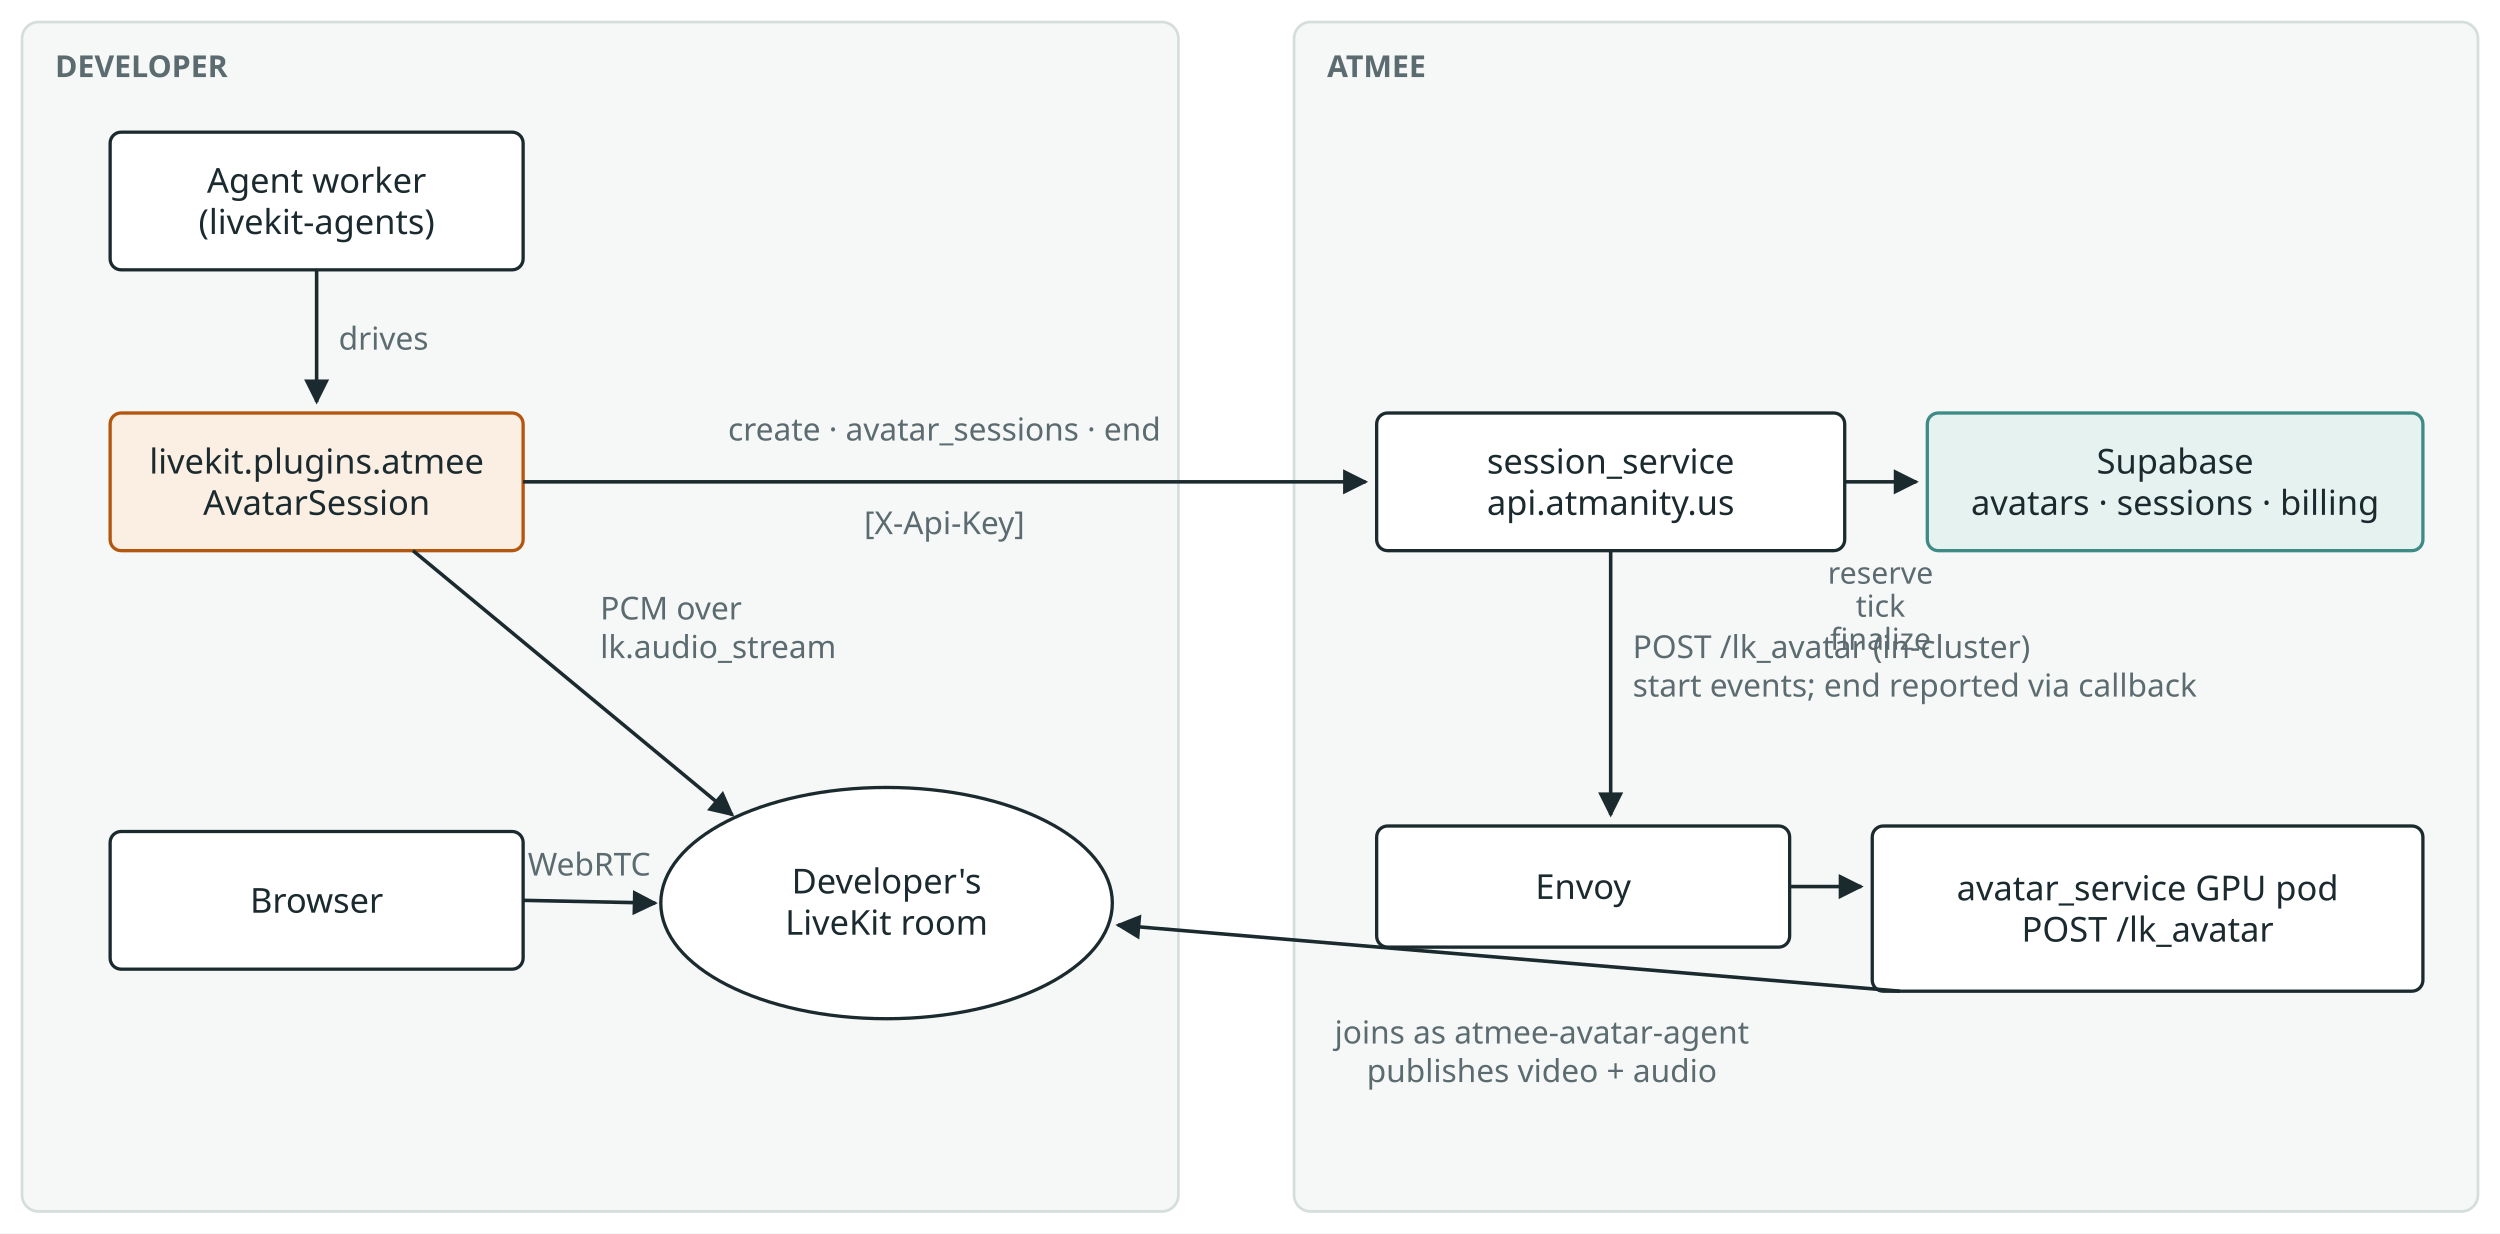
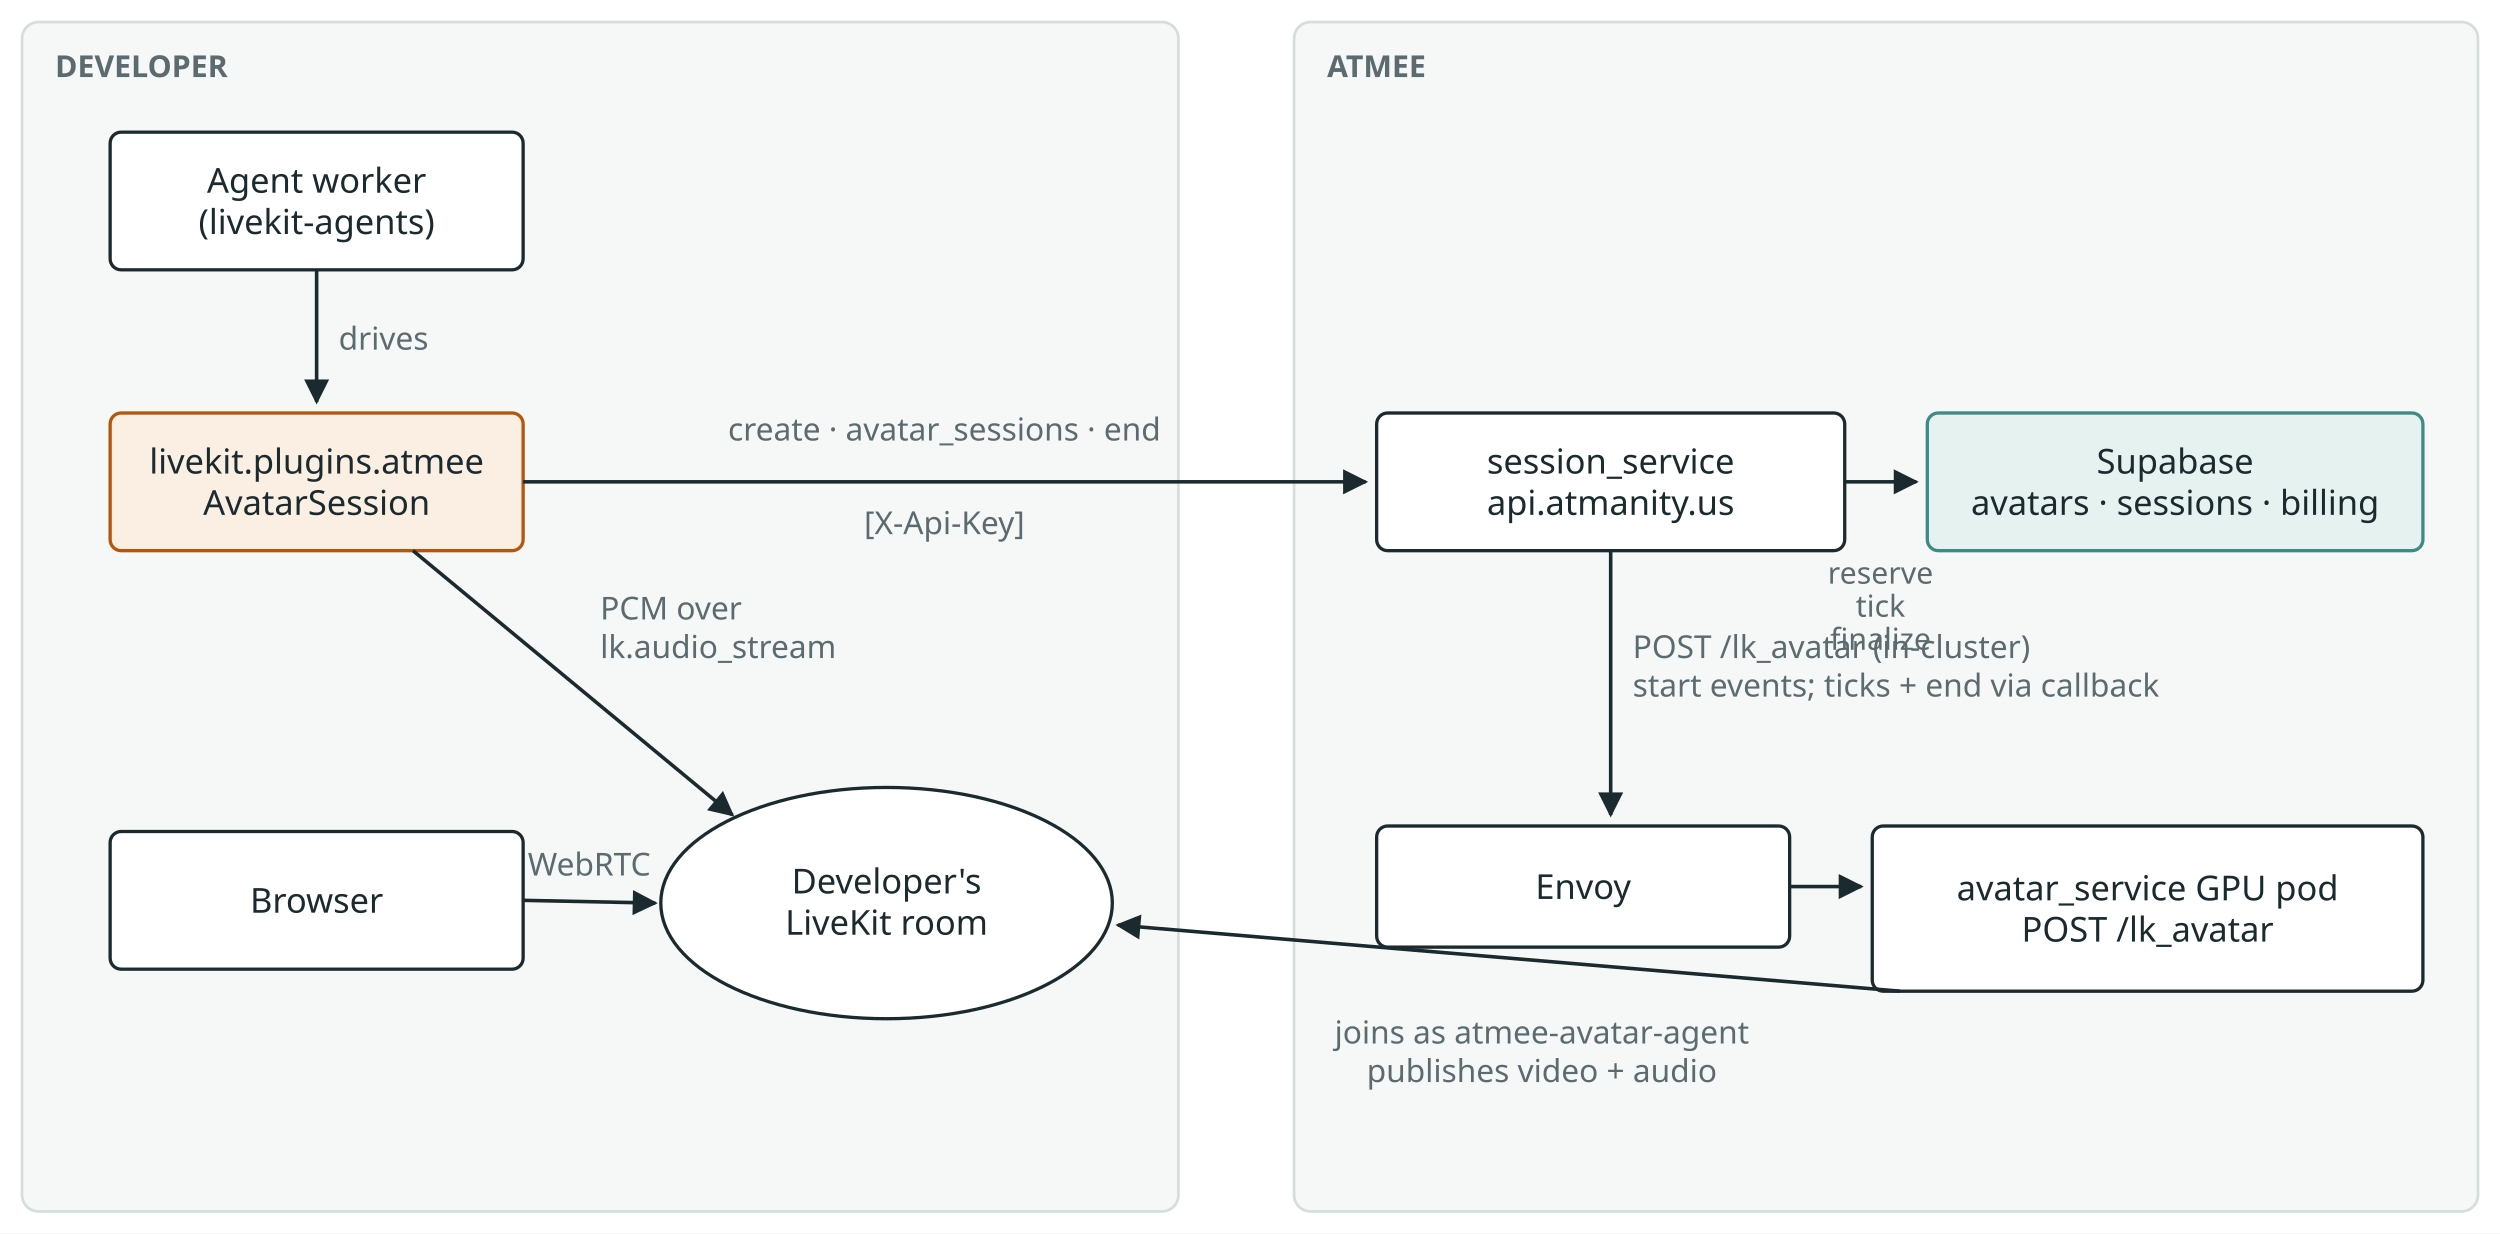
<svg xmlns="http://www.w3.org/2000/svg" viewBox="0 0 908 448" role="img" aria-label="Context: the plugin talks to Atmee's API and to the developer's LiveKit room; the GPU worker joins that room." font-family="IBM Plex Sans, system-ui, sans-serif" style="max-width:100%;height:auto;display:block">
  <rect width="100%" height="100%" fill="#ffffff" />
  <style>
  svg { color: #1b2a2e; }
  .t { fill: #1b2a2e; } .tm { fill: #5b6b70; }
  .node { fill: #ffffff; stroke: #1b2a2e; stroke-width: 1.2; }
  .node.new { fill: #fbeee2; stroke: #b4560e; }
  .node.db { fill: #e6f2f0; stroke: #3d8b84; }
  .node.dim { fill: #f5f8f7; stroke: #d5dedc; }
  .actor { fill: #e6f2f0; stroke: #3d8b84; stroke-width: 1.2; }
  .group { fill: #f5f8f7; stroke: #d5dedc; stroke-width: 1; }
  .edge { stroke: #1b2a2e; stroke-width: 1.3; fill: none; }
  .life { stroke: #d5dedc; stroke-width: 1; stroke-dasharray: 3 4; }
  .loop { fill: none; stroke: #2f5bea; stroke-width: 1; stroke-dasharray: 6 4; }
  .looptag { fill: #2f5bea; } .looptag + text { fill: #ffffff; }
  .plate { fill: #ffffff; } .note { fill: #fbeee2; stroke: #b4560e; stroke-width: 1; }
</style>
  <defs>
    <marker id="ah" viewBox="0 0 10 10" refX="9" refY="5" markerWidth="7" markerHeight="7" orient="auto-start-reverse">
      <path d="M0,0 L10,5 L0,10 z" fill="currentColor" />
    </marker>
  </defs>
  <rect x="8" y="8" width="420" height="432" rx="6" class="group" />
  <text x="20.0" y="28.0" text-anchor="start" class="tm" font-size="11" font-weight="600">DEVELOPER</text>
  <rect x="470" y="8" width="430" height="432" rx="6" class="group" />
  <text x="482.0" y="28.0" text-anchor="start" class="tm" font-size="11" font-weight="600">ATMEE</text>
  <rect x="40" y="48" width="150" height="50" rx="4" class="node" />
  <text x="115.0" y="70.0" text-anchor="middle" class="t" font-size="12.5">Agent worker</text>
  <text x="115.0" y="85.0" text-anchor="middle" class="t" font-size="12.5">(livekit-agents)</text>
  <rect x="40" y="150" width="150" height="50" rx="4" class="node new" />
  <text x="115.0" y="172.0" text-anchor="middle" class="t" font-size="12.5">livekit.plugins.atmee</text>
  <text x="115.0" y="187.0" text-anchor="middle" class="t" font-size="12.5">AvatarSession</text>
  <rect x="40" y="302" width="150" height="50" rx="4" class="node" />
  <text x="115.0" y="331.5" text-anchor="middle" class="t" font-size="12.5">Browser</text>
  <ellipse cx="322" cy="328" rx="82" ry="42" class="node" />
  <text x="322.0" y="324.5" text-anchor="middle" class="t" font-size="12.5">Developer's</text>
  <text x="322.0" y="339.5" text-anchor="middle" class="t" font-size="12.5">LiveKit room</text>
  <rect x="500" y="150" width="170" height="50" rx="4" class="node" />
  <text x="585.0" y="172.0" text-anchor="middle" class="t" font-size="12.5">session_service</text>
  <text x="585.0" y="187.0" text-anchor="middle" class="t" font-size="12.5">api.atmanity.us</text>
  <rect x="700" y="150" width="180" height="50" rx="4" class="node db" />
  <text x="790.0" y="172.0" text-anchor="middle" class="t" font-size="12.5">Supabase</text>
  <text x="790.0" y="187.0" text-anchor="middle" class="t" font-size="12.5">avatars · sessions · billing</text>
  <rect x="500" y="300" width="150" height="44" rx="4" class="node" />
  <text x="575.0" y="326.5" text-anchor="middle" class="t" font-size="12.5">Envoy</text>
  <rect x="680" y="300" width="200" height="60" rx="4" class="node" />
  <text x="780.0" y="327.0" text-anchor="middle" class="t" font-size="12.5">avatar_service GPU pod</text>
  <text x="780.0" y="342.0" text-anchor="middle" class="t" font-size="12.5">POST /lk_avatar</text>
  <line x1="115.0" y1="98.0" x2="115.0" y2="146.0" class="edge" marker-end="url(#ah)" />
  <text x="123.0" y="127.0" text-anchor="start" class="tm" font-size="11.5">drives</text>
  <line x1="190.0" y1="175.0" x2="496.0" y2="175.0" class="edge" marker-end="url(#ah)" />
  <text x="343.0" y="160.0" text-anchor="middle" class="tm" font-size="11.5">create · avatar_sessions · end</text>
  <text x="343.0" y="194.0" text-anchor="middle" class="tm" font-size="11.5">[X-Api-Key]</text>
  <line x1="670.0" y1="175.0" x2="696.0" y2="175.0" class="edge" marker-end="url(#ah)" />
  <text x="683.0" y="212.0" text-anchor="middle" class="tm" font-size="11">reserve</text>
  <text x="683.0" y="224.0" text-anchor="middle" class="tm" font-size="11">tick</text>
  <text x="683.0" y="236.0" text-anchor="middle" class="tm" font-size="11">finalize</text>
  <line x1="585.0" y1="200.0" x2="585.0" y2="296.0" class="edge" marker-end="url(#ah)" />
  <text x="593.0" y="239.0" text-anchor="start" class="tm" font-size="11.5">POST /lk_avatar (in-cluster)</text>
-   <text x="593.0" y="253.0" text-anchor="start" class="tm" font-size="11.5">start events; end reported via callback</text>
+   <text x="593.0" y="253.0" text-anchor="start" class="tm" font-size="11.5">start events; ticks + end via callback</text>
  <line x1="650.0" y1="322.0" x2="676.0" y2="322.0" class="edge" marker-end="url(#ah)" />
  <line x1="690.0" y1="360.0" x2="406.0" y2="336.0" class="edge" marker-end="url(#ah)" />
  <text x="560.0" y="379.0" text-anchor="middle" class="tm" font-size="11.5">joins as atmee-avatar-agent</text>
  <text x="560.0" y="393.0" text-anchor="middle" class="tm" font-size="11.5">publishes video + audio</text>
  <line x1="150.0" y1="200.0" x2="266.0" y2="296.0" class="edge" marker-end="url(#ah)" />
  <text x="218.0" y="225.0" text-anchor="start" class="tm" font-size="11.5">PCM over</text>
  <text x="218.0" y="239.0" text-anchor="start" class="tm" font-size="11.5">lk.audio_stream</text>
  <line x1="190.0" y1="327.0" x2="238.0" y2="328.0" class="edge" marker-end="url(#ah)" />
  <text x="214.0" y="318.0" text-anchor="middle" class="tm" font-size="11.5">WebRTC</text>
</svg>
